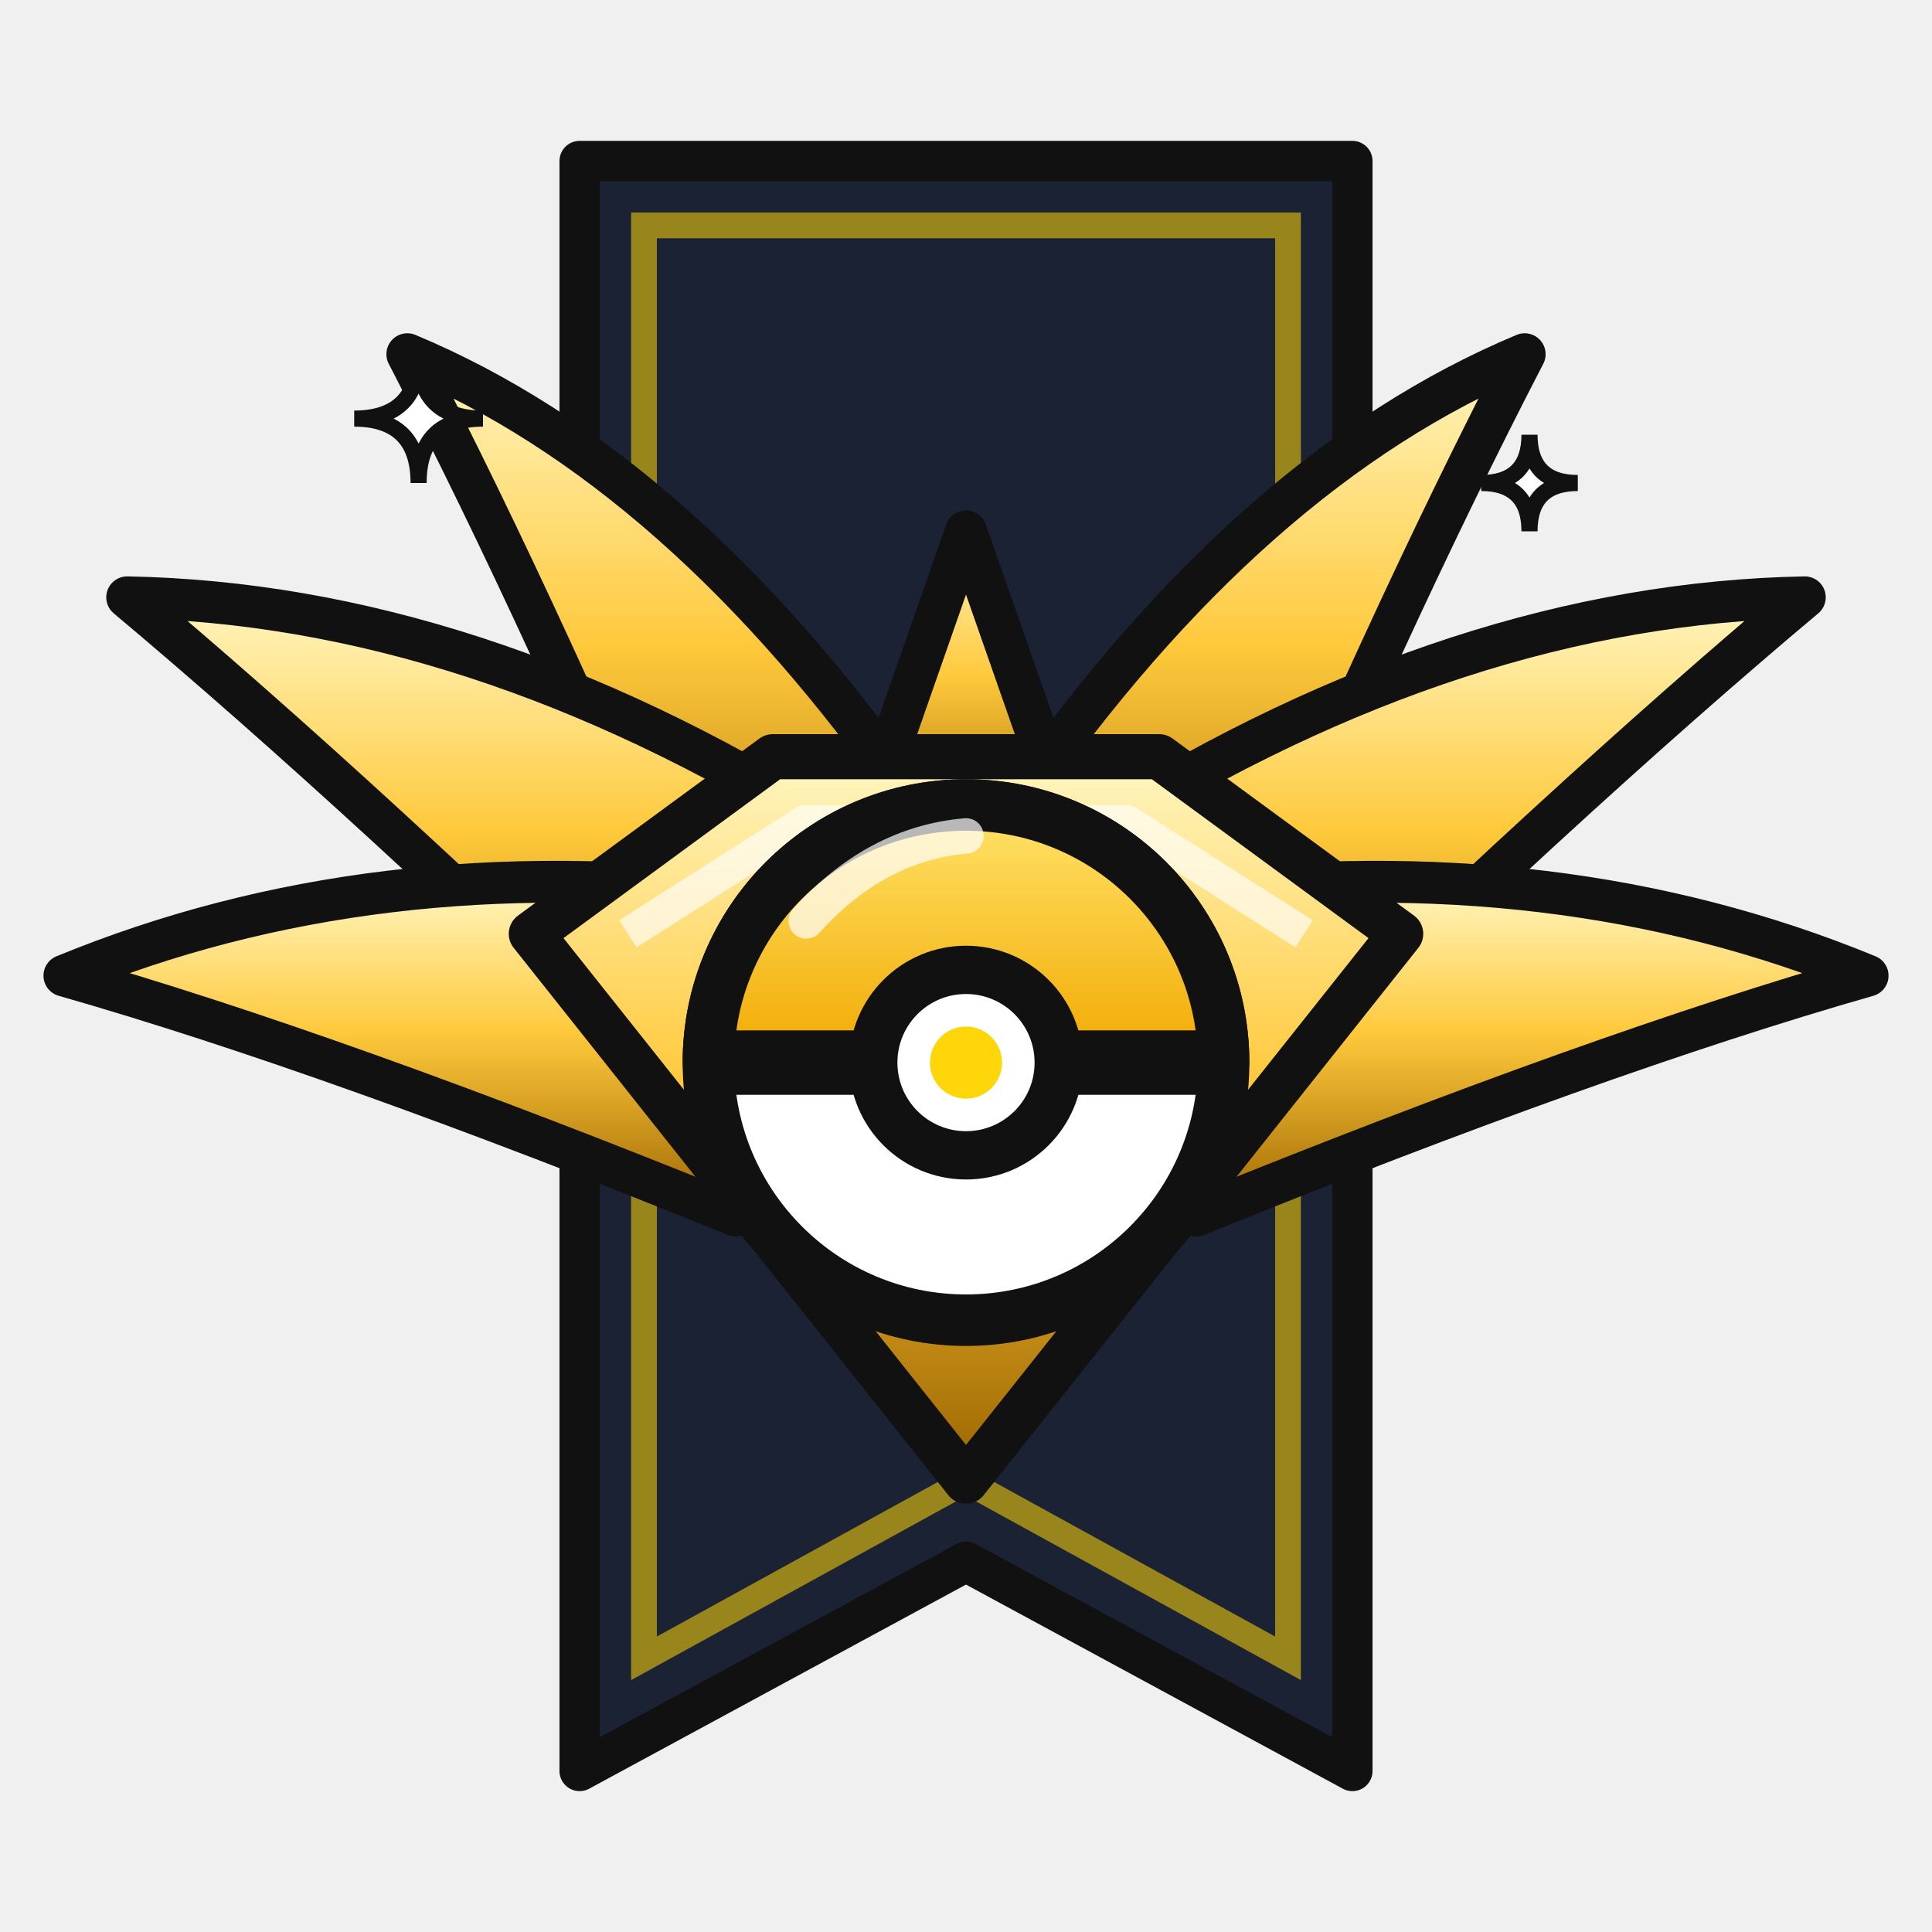
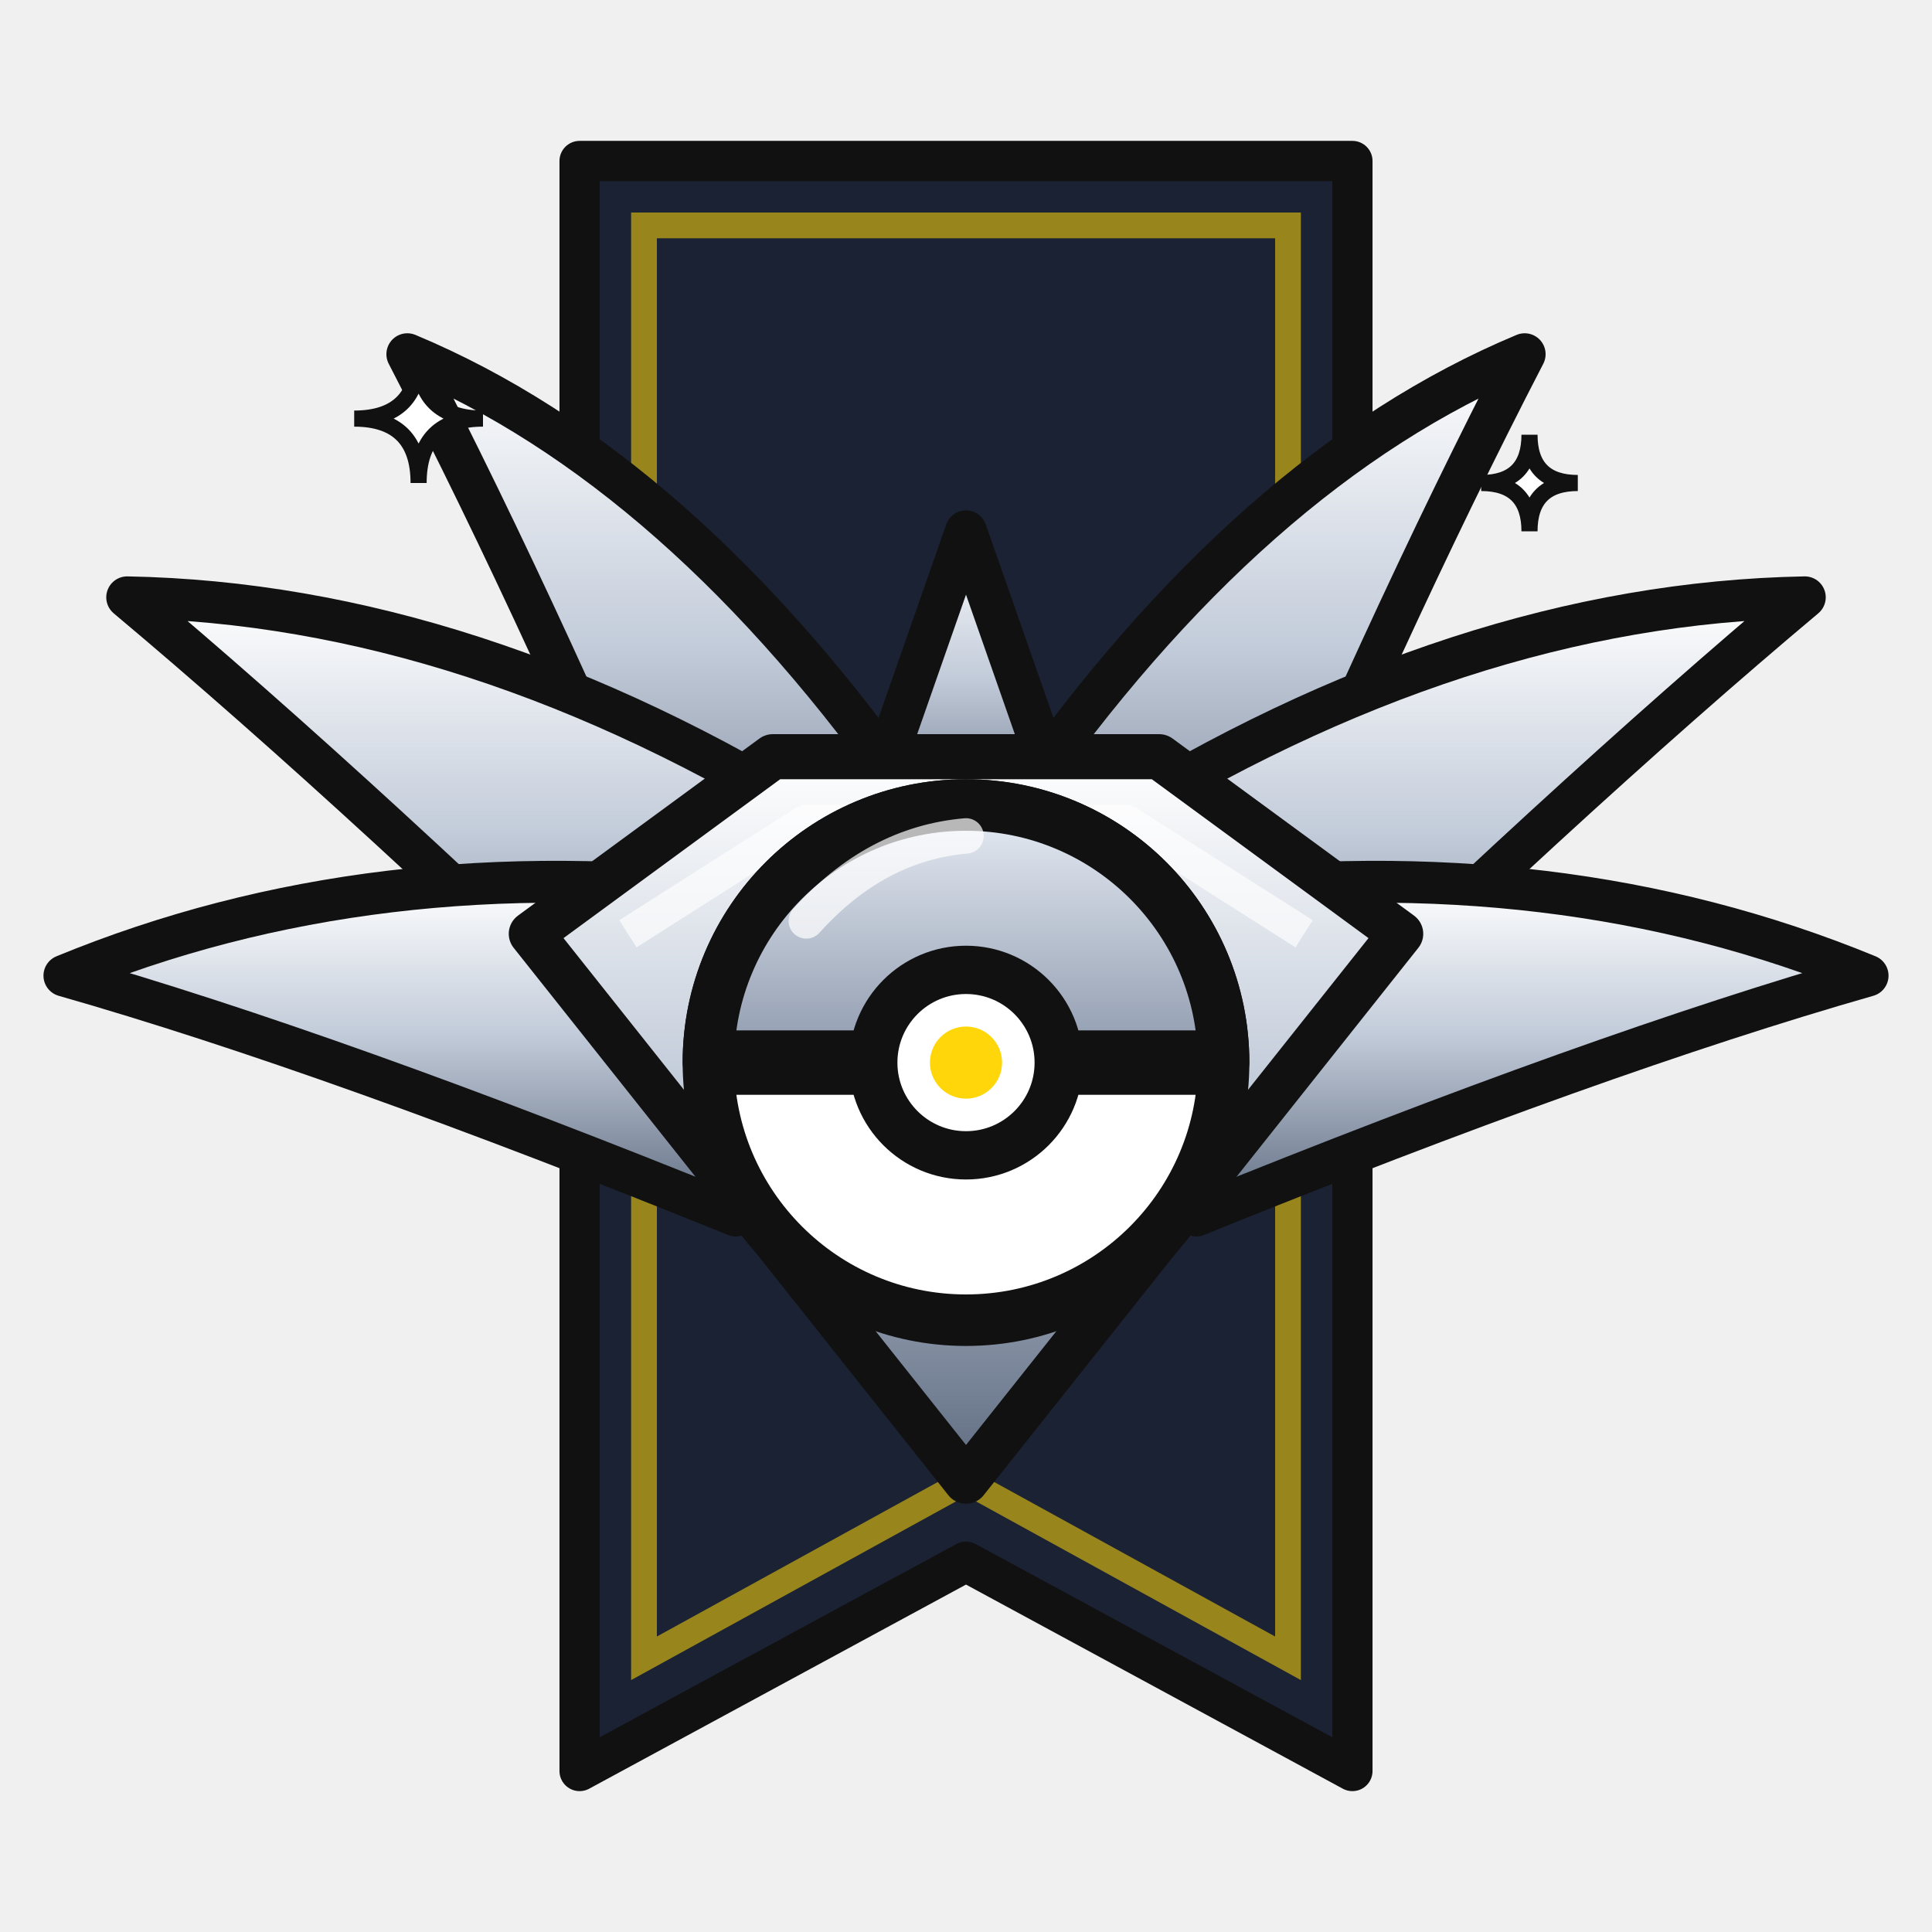
<svg xmlns="http://www.w3.org/2000/svg" viewBox="0 0 120 120" width="120" height="120">
  <defs>
    <linearGradient id="m3" x1="0" y1="0" x2="0" y2="1">
-       <stop offset="0" stop-color="#FFF6C2" />
-       <stop offset="0.45" stop-color="#FFC93C" />
-       <stop offset="1" stop-color="#9C6500" />
+       <stop offset="0" stop-color="#FFFFFF" />
+       <stop offset="0.45" stop-color="#C3CCDA" />
+       <stop offset="1" stop-color="#5E6B80" />
    </linearGradient>
    <linearGradient id="t3" x1="0" y1="0" x2="0" y2="1">
-       <stop offset="0" stop-color="#FFE46B" />
-       <stop offset="1" stop-color="#F2A900" />
+       <stop offset="0" stop-color="#E8EDF5" />
+       <stop offset="1" stop-color="#8C98AC" />
    </linearGradient>
  </defs>
  <path d="M36 10 H84 V110 L60 97 L36 110 Z" fill="#1B2233" stroke="#111111" stroke-width="2.5" stroke-linejoin="round" />
  <path d="M40 14 H80 V103 L60 92 L40 103 Z" fill="none" stroke="#FFD60A" stroke-opacity="0.55" stroke-width="1.6" />
  <path d="M53 53 L60 33 L67 53 Z" fill="url(#m3)" stroke="#111111" stroke-width="2.6" stroke-linejoin="round" />
  <path d="M56.7 49.7 Q42.3 29.1 25.3 22.0 Q34.0 38.8 43.8 62.2 Z" fill="url(#m3)" stroke="#111111" stroke-width="2.6" stroke-linejoin="round" />
  <path d="M63.3 49.7 Q77.7 29.1 94.7 22.0 Q86.0 38.8 76.2 62.2 Z" fill="url(#m3)" stroke="#111111" stroke-width="2.6" stroke-linejoin="round" />
  <path d="M51.3 51.2 Q29.3 37.5 7.9 37.1 Q22.8 49.6 43.1 69.4 Z" fill="url(#m3)" stroke="#111111" stroke-width="2.6" stroke-linejoin="round" />
  <path d="M68.7 51.2 Q90.7 37.5 112.1 37.1 Q97.2 49.6 76.9 69.4 Z" fill="url(#m3)" stroke="#111111" stroke-width="2.6" stroke-linejoin="round" />
  <path d="M46.4 55.5 Q23.2 52.7 4.0 60.6 Q20.8 65.4 45.7 75.5 Z" fill="url(#m3)" stroke="#111111" stroke-width="2.6" stroke-linejoin="round" />
  <path d="M73.6 55.5 Q96.8 52.7 116.0 60.6 Q99.2 65.4 74.3 75.5 Z" fill="url(#m3)" stroke="#111111" stroke-width="2.6" stroke-linejoin="round" />
  <path d="M52 78 L60 91 L68 78 Z" fill="url(#m3)" stroke="#111111" stroke-width="2.6" stroke-linejoin="round" />
  <path d="M33 58 L48 47 L72 47 L87 58 L60 92 Z" fill="url(#m3)" stroke="#111111" stroke-width="2.8" stroke-linejoin="round" />
  <path d="M39 58 L50 51 L70 51 L81 58" fill="none" stroke="#FFFFFF" stroke-opacity="0.65" stroke-width="2" stroke-linejoin="round" />
  <g>
    <circle cx="60" cy="66" r="16" fill="#FFFFFF" stroke="#111111" stroke-width="3.2" />
    <path d="M44 66 A16 16 0 0 1 76 66 Z" fill="url(#t3)" stroke="#111111" stroke-width="3.2" stroke-linejoin="round" />
    <path d="M45 66 H75" stroke="#111111" stroke-width="4" />
    <circle cx="60" cy="66" r="5.76" fill="#FFFFFF" stroke="#111111" stroke-width="3" />
    <circle cx="60" cy="66" r="2.24" fill="#FFD60A" />
    <path d="M50.08 57.2 Q54.4 52.4 60 51.92" fill="none" stroke="#FFFFFF" stroke-opacity="0.7" stroke-width="2.2" stroke-linecap="round" />
  </g>
  <path d="M26 22 Q26 26 30 26 Q26 26 26 30 Q26 26 22 26 Q26 26 26 22 Z" fill="#FFFFFF" stroke="#111111" stroke-width="1" />
  <path d="M95 27 Q95 30 98 30 Q95 30 95 33 Q95 30 92 30 Q95 30 95 27 Z" fill="#FFFFFF" stroke="#111111" stroke-width="1" />
</svg>
